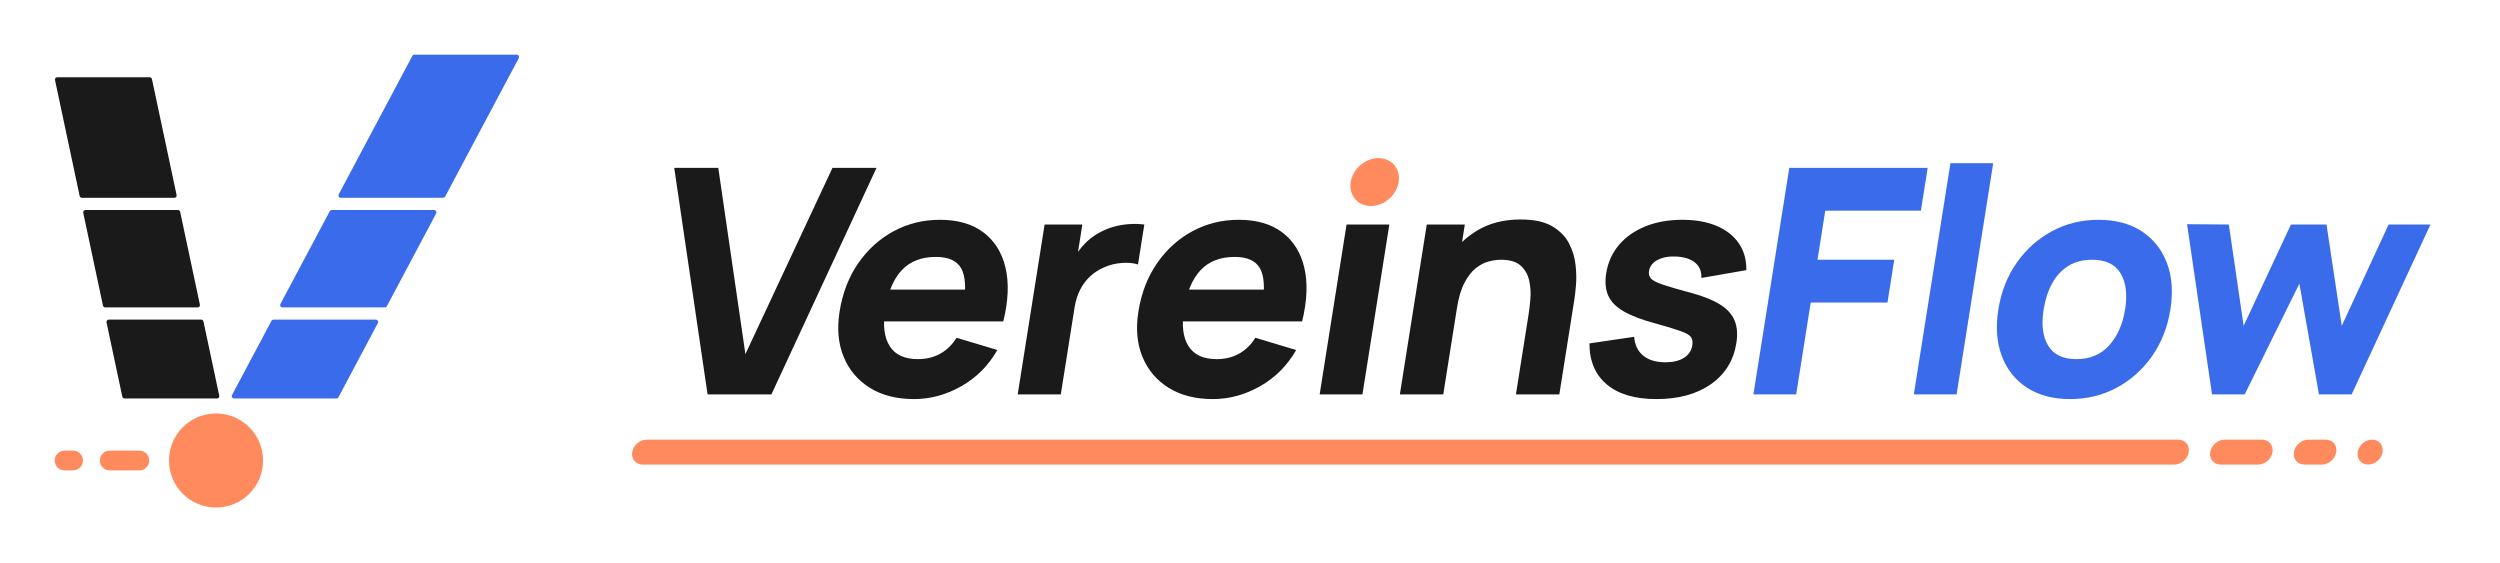
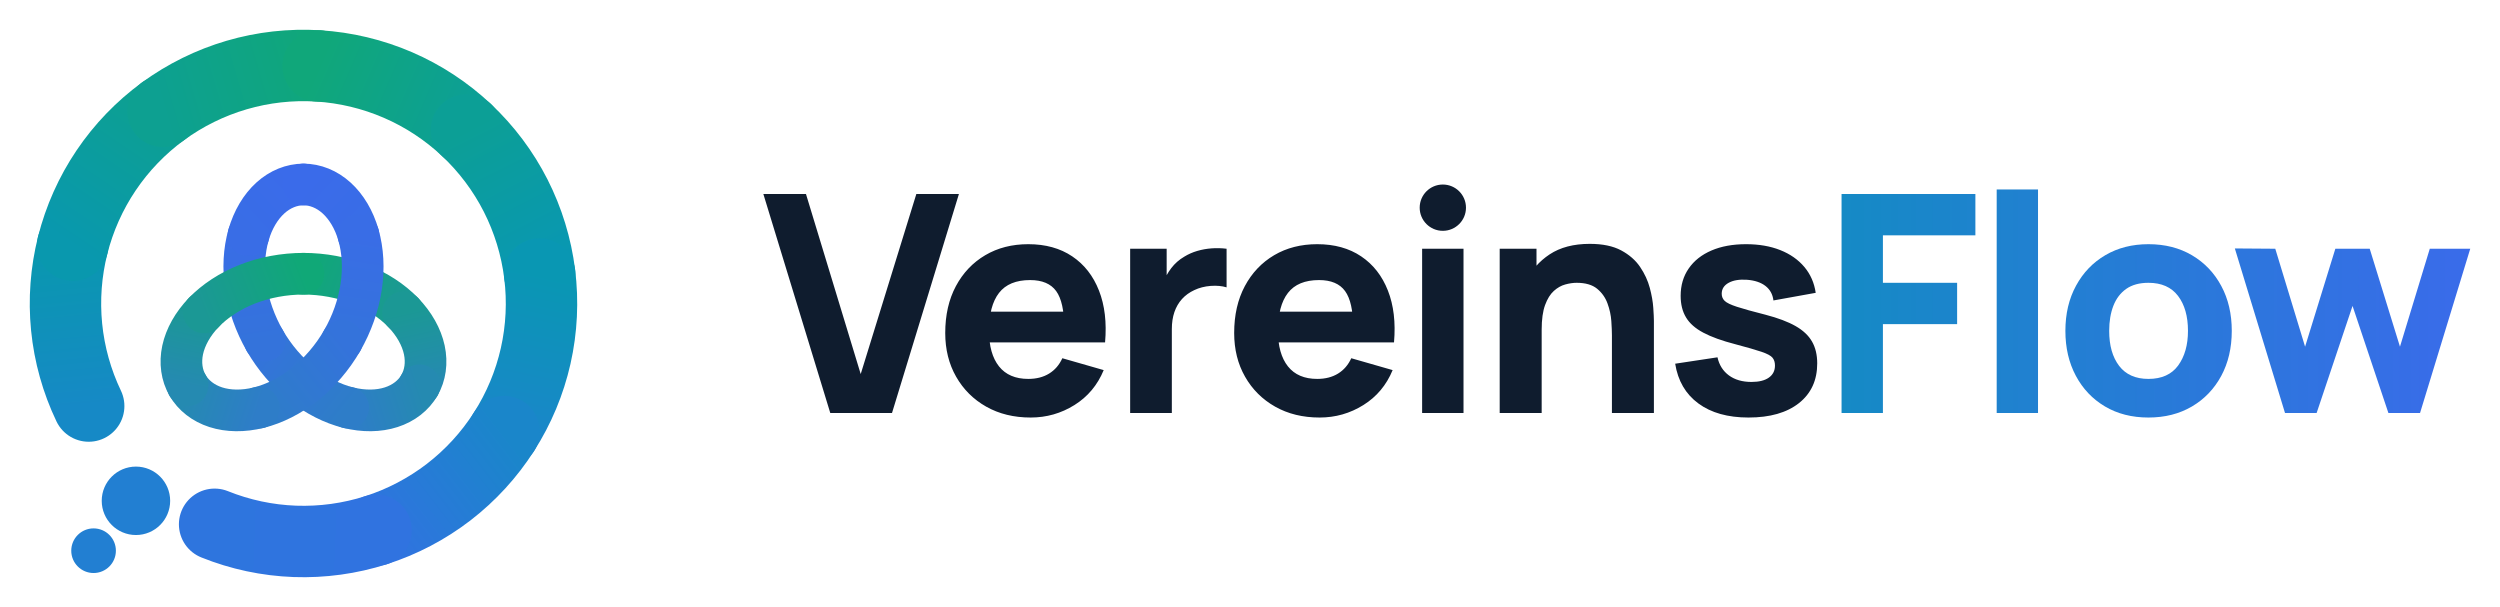
- <svg xmlns="http://www.w3.org/2000/svg" width="1325" height="298" viewBox="-28.8 -28.8 1324.7 297.6" role="img" aria-label="VereinsFlow – Bringt Vereinsarbeit in Fluss">
-   <g transform="translate(-40.62 53.08) scale(0.9969)">
-     <rect x="64.93" y="157.22" width="26.25" height="10.50" rx="5.25" fill="#FF8A5E" />
-     <rect x="40.93" y="157.22" width="15.00" height="10.50" rx="5.25" fill="#FF8A5E" />
-     <path d="M42.32 -40.00 L91.40 -40.00 L104.49 21.58 L55.41 21.58 Z" fill="#1A1A1A" stroke="#1A1A1A" stroke-width="2.5" stroke-linejoin="round" />
-     <path d="M57.33 30.58 L106.40 30.58 L116.87 79.84 L67.80 79.84 Z" fill="#1A1A1A" stroke="#1A1A1A" stroke-width="2.5" stroke-linejoin="round" />
-     <path d="M69.71 88.84 L118.78 88.84 L127.16 128.25 L78.09 128.25 Z" fill="#1A1A1A" stroke="#1A1A1A" stroke-width="2.5" stroke-linejoin="round" />
-     <path d="M286.49 -52.00 L232.13 -52.00 L193.00 21.58 L247.37 21.58 Z" fill="#3A6BEA" stroke="#3A6BEA" stroke-width="2.5" stroke-linejoin="round" />
-     <path d="M242.58 30.58 L188.22 30.58 L162.03 79.84 L216.39 79.84 Z" fill="#3A6BEA" stroke="#3A6BEA" stroke-width="2.5" stroke-linejoin="round" />
-     <path d="M211.60 88.84 L157.24 88.84 L136.29 128.25 L190.65 128.25 Z" fill="#3A6BEA" stroke="#3A6BEA" stroke-width="2.5" stroke-linejoin="round" />
-     <circle cx="126.68" cy="162.47" r="25.00" fill="#FF8A5E" />
+ <svg xmlns="http://www.w3.org/2000/svg" width="840.24" height="204" viewBox="0 0 840.24 204" role="img" aria-label="VereinsFlow">
+   <defs>
+     <linearGradient id="vfqb0" gradientUnits="userSpaceOnUse" x1="29.81" y1="136.47" x2="24.43" y2="82.43">
+       <stop offset="0" stop-color="#1689C6" />
+       <stop offset="1" stop-color="#0998AE" />
+     </linearGradient>
+     <linearGradient id="vfqb1" gradientUnits="userSpaceOnUse" x1="24.43" y1="82.43" x2="54.79" y2="37.41">
+       <stop offset="0" stop-color="#0998AE" />
+       <stop offset="1" stop-color="#0DA091" />
+     </linearGradient>
+     <linearGradient id="vfqb2" gradientUnits="userSpaceOnUse" x1="54.79" y1="37.41" x2="106.91" y2="22.15">
+       <stop offset="0" stop-color="#0DA091" />
+       <stop offset="1" stop-color="#10A77A" />
+     </linearGradient>
+     <linearGradient id="vfqb3" gradientUnits="userSpaceOnUse" x1="106.91" y1="22.15" x2="156.76" y2="43.68">
+       <stop offset="0" stop-color="#10A77A" />
+       <stop offset="1" stop-color="#0C9F96" />
+     </linearGradient>
+     <linearGradient id="vfqb4" gradientUnits="userSpaceOnUse" x1="156.76" y1="43.68" x2="181.38" y2="92.09">
+       <stop offset="0" stop-color="#0C9F96" />
+       <stop offset="1" stop-color="#0997B3" />
+     </linearGradient>
+     <linearGradient id="vfqb5" gradientUnits="userSpaceOnUse" x1="181.38" y1="92.09" x2="169.42" y2="145.06">
+       <stop offset="0" stop-color="#0997B3" />
+       <stop offset="1" stop-color="#1A86CA" />
+     </linearGradient>
+     <linearGradient id="vfqb6" gradientUnits="userSpaceOnUse" x1="169.42" y1="145.06" x2="126.4" y2="178.19">
+       <stop offset="0" stop-color="#1A86CA" />
+       <stop offset="1" stop-color="#3073E0" />
+     </linearGradient>
+     <linearGradient id="vfqb7" gradientUnits="userSpaceOnUse" x1="126.4" y1="178.19" x2="72.13" y2="176.21">
+       <stop offset="0" stop-color="#3073E0" />
+       <stop offset="1" stop-color="#2E75DE" />
+     </linearGradient>
+     <linearGradient id="vfqk0" gradientUnits="userSpaceOnUse" x1="102" y1="92" x2="135.48" y2="104.99">
+       <stop offset="0" stop-color="#10A877" />
+       <stop offset="1" stop-color="#1B9895" />
+     </linearGradient>
+     <linearGradient id="vfqk1" gradientUnits="userSpaceOnUse" x1="135.48" y1="104.99" x2="140.97" y2="129.5">
+       <stop offset="0" stop-color="#1B9895" />
+       <stop offset="1" stop-color="#258AB1" />
+     </linearGradient>
+     <linearGradient id="vfqk2" gradientUnits="userSpaceOnUse" x1="140.97" y1="129.5" x2="117" y2="137">
+       <stop offset="0" stop-color="#258AB1" />
+       <stop offset="1" stop-color="#2E7DC8" />
+     </linearGradient>
+     <linearGradient id="vfqk3" gradientUnits="userSpaceOnUse" x1="117" y1="137" x2="89.01" y2="114.5">
+       <stop offset="0" stop-color="#2E7DC8" />
+       <stop offset="1" stop-color="#3473DB" />
+     </linearGradient>
+     <linearGradient id="vfqk4" gradientUnits="userSpaceOnUse" x1="89.01" y1="114.5" x2="83.52" y2="79.01">
+       <stop offset="0" stop-color="#3473DB" />
+       <stop offset="1" stop-color="#396DE6" />
+     </linearGradient>
+     <linearGradient id="vfqk5" gradientUnits="userSpaceOnUse" x1="83.52" y1="79.01" x2="102" y2="62">
+       <stop offset="0" stop-color="#396DE6" />
+       <stop offset="1" stop-color="#3A6BEA" />
+     </linearGradient>
+     <linearGradient id="vfqk6" gradientUnits="userSpaceOnUse" x1="102" y1="62" x2="120.48" y2="79.01">
+       <stop offset="0" stop-color="#3A6BEA" />
+       <stop offset="1" stop-color="#396DE6" />
+     </linearGradient>
+     <linearGradient id="vfqk7" gradientUnits="userSpaceOnUse" x1="120.48" y1="79.01" x2="114.99" y2="114.5">
+       <stop offset="0" stop-color="#396DE6" />
+       <stop offset="1" stop-color="#3473DB" />
+     </linearGradient>
+     <linearGradient id="vfqk8" gradientUnits="userSpaceOnUse" x1="114.99" y1="114.5" x2="87" y2="137">
+       <stop offset="0" stop-color="#3473DB" />
+       <stop offset="1" stop-color="#2E7DC8" />
+     </linearGradient>
+     <linearGradient id="vfqk9" gradientUnits="userSpaceOnUse" x1="87" y1="137" x2="63.03" y2="129.5">
+       <stop offset="0" stop-color="#2E7DC8" />
+       <stop offset="1" stop-color="#258AB1" />
+     </linearGradient>
+     <linearGradient id="vfqk10" gradientUnits="userSpaceOnUse" x1="63.03" y1="129.5" x2="68.52" y2="104.99">
+       <stop offset="0" stop-color="#258AB1" />
+       <stop offset="1" stop-color="#1B9895" />
+     </linearGradient>
+     <linearGradient id="vfqk11" gradientUnits="userSpaceOnUse" x1="68.52" y1="104.99" x2="102" y2="92">
+       <stop offset="0" stop-color="#1B9895" />
+       <stop offset="1" stop-color="#10A877" />
+     </linearGradient>
+     <linearGradient id="vfqf" gradientUnits="userSpaceOnUse" x1="256.56" y1="0" x2="830.24" y2="0">
+       <stop offset="0" stop-color="#10A877" />
+       <stop offset="0.5" stop-color="#0895B8" />
+       <stop offset="1" stop-color="#3A6BEA" />
+     </linearGradient>
+   </defs>
+   <g fill="none" stroke-width="24" stroke-linecap="round">
+     <path d="M29.81 136.47C25.82 128.12 23.31 119.14 22.39 109.92C21.48 100.71 22.17 91.41 24.43 82.43" stroke="url(#vfqb0)" />
+     <path d="M24.43 82.43C26.69 73.46 30.5 64.94 35.67 57.27C40.85 49.59 47.32 42.87 54.79 37.41" stroke="url(#vfqb1)" />
+     <path d="M54.79 37.41C62.27 31.95 70.63 27.83 79.52 25.22C88.4 22.62 97.67 21.58 106.91 22.15" stroke="url(#vfqb2)" />
+     <path d="M106.91 22.15C116.15 22.72 125.22 24.89 133.72 28.56C142.22 32.23 150.02 37.35 156.76 43.68" stroke="url(#vfqb3)" />
+     <path d="M156.76 43.68C163.51 50.02 169.11 57.48 173.31 65.73C177.5 73.98 180.24 82.9 181.38 92.09" stroke="url(#vfqb4)" />
+     <path d="M181.38 92.09C182.53 101.27 182.07 110.59 180.04 119.62C178 128.65 174.41 137.26 169.42 145.06" stroke="url(#vfqb5)" />
+     <path d="M169.42 145.06C164.44 152.86 158.14 159.74 150.81 165.39C143.47 171.03 135.21 175.37 126.4 178.19" stroke="url(#vfqb6)" />
+     <path d="M126.4 178.19C117.58 181.01 108.34 182.28 99.09 181.95C89.84 181.61 80.72 179.67 72.13 176.21" stroke="url(#vfqb7)" />
  </g>
-   <g transform="translate(308.63 180.00)">
-     <g transform="skewX(-9)">
-       <path d="M37.5 0 0.83 -120H24.17L54.17 -21.33L84.67 -120H108L71.33 0ZM147.33 2.5Q133.5 2.5 122.96 -3.46Q112.42 -9.42 106.46 -19.88Q100.5 -30.33 100.5 -43.83Q100.5 -58.58 106.33 -69.5Q112.17 -80.42 122.42 -86.46Q132.67 -92.5 146 -92.5Q160.17 -92.5 170.08 -85.83Q180 -79.17 184.75 -67.08Q189.5 -55 188.08 -38.67H165.67V-47Q165.67 -60.75 161.29 -66.79Q156.92 -72.83 147 -72.83Q135.42 -72.83 129.96 -65.79Q124.5 -58.75 124.5 -45Q124.5 -32.42 129.96 -25.54Q135.42 -18.67 146 -18.67Q152.67 -18.67 157.42 -21.58Q162.17 -24.5 164.67 -30L187.33 -23.5Q182.25 -11.17 171.29 -4.33Q160.33 2.5 147.33 2.5ZM117.5 -38.67V-55.5H177.17V-38.67ZM201.83 0V-90H221.83V-68L219.67 -70.83Q221.42 -75.5 224.33 -79.33Q227.25 -83.17 231.5 -85.67Q234.75 -87.67 238.58 -88.79Q242.42 -89.92 246.5 -90.21Q250.58 -90.5 254.67 -90V-68.83Q250.92 -70 245.96 -69.63Q241 -69.25 237 -67.33Q233 -65.5 230.25 -62.46Q227.5 -59.42 226.08 -55.29Q224.67 -51.17 224.67 -46V0ZM305.67 2.5Q291.83 2.5 281.29 -3.46Q270.75 -9.42 264.79 -19.88Q258.83 -30.33 258.83 -43.83Q258.83 -58.58 264.67 -69.5Q270.5 -80.42 280.75 -86.46Q291 -92.5 304.33 -92.5Q318.5 -92.5 328.42 -85.83Q338.33 -79.17 343.08 -67.08Q347.83 -55 346.42 -38.67H324V-47Q324 -60.75 319.62 -66.79Q315.25 -72.83 305.33 -72.83Q293.75 -72.83 288.29 -65.79Q282.83 -58.75 282.83 -45Q282.83 -32.42 288.29 -25.54Q293.75 -18.67 304.33 -18.67Q311 -18.67 315.75 -21.58Q320.5 -24.5 323 -30L345.67 -23.5Q340.58 -11.17 329.62 -4.33Q318.67 2.5 305.67 2.5ZM275.83 -38.67V-55.5H335.5V-38.67ZM361.83 0V-90H384.5V0ZM465.83 0V-42.5Q465.83 -45.58 465.5 -50.38Q465.17 -55.17 463.42 -60Q461.67 -64.83 457.71 -68.08Q453.75 -71.33 446.5 -71.33Q443.58 -71.33 440.25 -70.42Q436.92 -69.5 434 -66.88Q431.08 -64.25 429.21 -59.17Q427.33 -54.08 427.33 -45.67L414.33 -51.83Q414.33 -62.5 418.67 -71.83Q423 -81.17 431.71 -86.92Q440.42 -92.67 453.67 -92.67Q464.25 -92.67 470.92 -89.08Q477.58 -85.5 481.29 -80Q485 -74.5 486.58 -68.54Q488.17 -62.58 488.5 -57.67Q488.83 -52.75 488.83 -50.5V0ZM404.33 0V-90H424.5V-60.17H427.33V0ZM540.67 2.5Q523.67 2.5 513.21 -5.21Q502.75 -12.92 500.5 -27L523.67 -30.5Q525.08 -24.17 529.96 -20.58Q534.83 -17 542.33 -17Q548.5 -17 551.83 -19.38Q555.17 -21.75 555.17 -26Q555.17 -28.67 553.83 -30.29Q552.5 -31.92 547.88 -33.5Q543.25 -35.08 533.5 -37.67Q522.5 -40.5 515.92 -44Q509.33 -47.5 506.42 -52.38Q503.5 -57.25 503.5 -64.17Q503.5 -72.83 507.92 -79.21Q512.33 -85.58 520.38 -89.04Q528.42 -92.5 539.33 -92.5Q549.92 -92.5 558.08 -89.25Q566.25 -86 571.29 -80Q576.33 -74 577.5 -65.83L554.33 -61.67Q553.75 -66.67 550 -69.58Q546.25 -72.5 539.83 -73Q533.58 -73.42 529.79 -71.33Q526 -69.25 526 -65.33Q526 -63 527.62 -61.42Q529.25 -59.83 534.38 -58.17Q539.5 -56.5 550 -53.83Q560.25 -51.17 566.46 -47.62Q572.67 -44.08 575.5 -39.12Q578.33 -34.17 578.33 -27.17Q578.33 -13.33 568.33 -5.42Q558.33 2.5 540.67 2.5Z" fill="#1A1A1A" />
-       <path d="M11.67 0V-120H85V-97.33H34.33V-71.33H75V-48.67H34.33V0ZM96.67 0V-122.5H119.33V0ZM179.83 2.5Q166.25 2.5 156 -3.58Q145.75 -9.67 140.04 -20.38Q134.33 -31.08 134.33 -45Q134.33 -59.08 140.17 -69.79Q146 -80.5 156.25 -86.5Q166.5 -92.5 179.83 -92.5Q193.42 -92.5 203.71 -86.42Q214 -80.33 219.75 -69.62Q225.5 -58.92 225.5 -45Q225.5 -31 219.71 -20.29Q213.92 -9.58 203.63 -3.54Q193.33 2.5 179.83 2.5ZM179.83 -18.67Q190.75 -18.67 196.13 -26.04Q201.5 -33.42 201.5 -45Q201.5 -57 196.04 -64.17Q190.58 -71.33 179.83 -71.33Q172.42 -71.33 167.67 -68Q162.92 -64.67 160.63 -58.75Q158.33 -52.83 158.33 -45Q158.33 -32.92 163.79 -25.79Q169.25 -18.67 179.83 -18.67ZM254.67 0 227.17 -90.17 249.33 -90 265.67 -36.33 282.25 -90H301.08L317.67 -36.33L334 -90H356.17L328.67 0H311.33L291.67 -58.67L272 0Z" transform="translate(580.00 0)" fill="#3A6BEA" />
-       <circle cx="373.17" cy="-112.50" r="12.69" fill="#FF8A5E" />
-       <rect x="2.40" y="24.00" width="824.80" height="13.20" rx="6.60" fill="#FF8A5E" />
-       <rect x="838.56" y="24.00" width="33.00" height="13.20" rx="6.60" fill="#FF8A5E" />
-       <rect x="882.91" y="24.00" width="22.44" height="13.20" rx="6.60" fill="#FF8A5E" />
-       <rect x="916.70" y="24.00" width="13.20" height="13.20" rx="6.60" fill="#FF8A5E" />
-     </g>
+   <circle cx="45.69" cy="168.32" r="11.5" fill="#227FD2" />
+   <circle cx="31.45" cy="185.09" r="7.5" fill="#227FD2" />
+   <g fill="none" stroke-width="14" stroke-linecap="round" stroke-linejoin="round">
+     <path d="M102 92C108.54 92 115.08 93.23 120.88 95.51C126.68 97.79 131.73 101.11 135.48 104.99" stroke="url(#vfqk0)" />
+     <path d="M135.48 104.99C139.23 108.87 141.68 113.3 142.61 117.61C143.53 121.92 142.93 126.1 140.97 129.5" stroke="url(#vfqk1)" />
+     <path d="M140.97 129.5C139.01 132.9 135.68 135.51 131.49 136.86C127.29 138.22 122.24 138.31 117 137" stroke="url(#vfqk2)" />
+     <path d="M117 137C111.76 135.69 106.36 132.98 101.49 129.1C96.62 125.22 92.28 120.17 89.01 114.5" stroke="url(#vfqk3)" />
+     <path d="M89.01 114.5C85.74 108.83 83.53 102.55 82.61 96.39C81.68 90.23 82.03 84.2 83.52 79.01" stroke="url(#vfqk4)" />
+     <path d="M83.52 79.01C85 73.82 87.61 69.49 90.88 66.53C94.15 63.57 98.07 62 102 62" stroke="url(#vfqk5)" />
+     <path d="M102 62C105.93 62 109.85 63.57 113.12 66.53C116.39 69.49 119 73.82 120.48 79.01" stroke="url(#vfqk6)" />
+     <path d="M120.48 79.01C121.97 84.2 122.32 90.23 121.39 96.39C120.47 102.55 118.26 108.83 114.99 114.5" stroke="url(#vfqk7)" />
+     <path d="M114.99 114.5C111.72 120.17 107.38 125.22 102.51 129.1C97.64 132.98 92.24 135.69 87 137" stroke="url(#vfqk8)" />
+     <path d="M87 137C81.76 138.31 76.71 138.22 72.51 136.86C68.32 135.51 64.99 132.9 63.03 129.5" stroke="url(#vfqk9)" />
+     <path d="M63.03 129.5C61.07 126.1 60.47 121.92 61.39 117.61C62.32 113.3 64.77 108.87 68.52 104.99" stroke="url(#vfqk10)" />
+     <path d="M68.52 104.99C72.27 101.11 77.32 97.79 83.12 95.51C88.92 93.23 95.46 92 102 92" stroke="url(#vfqk11)" />
  </g>
+   <path d="M279.05 138.8 256.56 65.2H270.88L289.28 125.72L307.98 65.2H322.29L299.8 138.8ZM346.41 140.33Q337.93 140.33 331.47 136.68Q325 133.02 321.35 126.61Q317.69 120.2 317.69 111.92Q317.69 102.87 321.27 96.17Q324.85 89.48 331.14 85.77Q337.42 82.07 345.6 82.07Q354.29 82.07 360.37 86.16Q366.45 90.24 369.36 97.66Q372.28 105.07 371.41 115.08H357.66V109.97Q357.66 101.54 354.98 97.84Q352.3 94.13 346.21 94.13Q339.11 94.13 335.76 98.45Q332.41 102.77 332.41 111.2Q332.41 118.92 335.76 123.14Q339.11 127.35 345.6 127.35Q349.69 127.35 352.6 125.56Q355.52 123.77 357.05 120.4L370.95 124.39Q367.83 131.95 361.11 136.14Q354.39 140.33 346.41 140.33ZM328.12 115.08V104.76H364.72V115.08ZM379.84 138.8V83.6H392.11V97.09L390.78 95.36Q391.86 92.49 393.64 90.14Q395.43 87.79 398.04 86.26Q400.03 85.03 402.38 84.34Q404.74 83.65 407.24 83.47Q409.74 83.29 412.25 83.6V96.58Q409.95 95.87 406.91 96.09Q403.86 96.33 401.41 97.5Q398.96 98.63 397.27 100.49Q395.58 102.36 394.71 104.89Q393.85 107.42 393.85 110.59V138.8ZM443.53 140.33Q435.04 140.33 428.58 136.68Q422.11 133.02 418.46 126.61Q414.8 120.2 414.8 111.92Q414.8 102.87 418.38 96.17Q421.96 89.48 428.24 85.77Q434.53 82.07 442.71 82.07Q451.4 82.07 457.48 86.16Q463.56 90.24 466.47 97.66Q469.39 105.07 468.52 115.08H454.77V109.97Q454.77 101.54 452.08 97.84Q449.4 94.13 443.32 94.13Q436.22 94.13 432.87 98.45Q429.52 102.77 429.52 111.2Q429.52 118.92 432.87 123.14Q436.22 127.35 442.71 127.35Q446.8 127.35 449.71 125.56Q452.62 123.77 454.16 120.4L468.06 124.39Q464.94 131.95 458.22 136.14Q451.5 140.33 443.53 140.33ZM425.23 115.08V104.76H461.82V115.08ZM477.97 138.8V83.6H491.88V138.8ZM541.76 138.8V112.73Q541.76 110.84 541.56 107.9Q541.36 104.96 540.28 102Q539.21 99.04 536.78 97.04Q534.35 95.05 529.9 95.05Q528.11 95.05 526.07 95.61Q524.03 96.17 522.24 97.78Q520.45 99.39 519.3 102.51Q518.15 105.63 518.15 110.79L510.17 107.01Q510.17 100.47 512.84 94.74Q515.49 89.02 520.83 85.49Q526.18 81.96 534.3 81.96Q540.79 81.96 544.88 84.16Q548.97 86.36 551.24 89.73Q553.52 93.11 554.49 96.76Q555.46 100.42 555.66 103.43Q555.87 106.45 555.87 107.83V138.8ZM504.04 138.8V83.6H516.41V101.9H518.15V138.8ZM587.66 140.33Q577.24 140.33 570.82 135.6Q564.4 130.88 563.02 122.24L577.24 120.09Q578.1 123.98 581.09 126.18Q584.08 128.37 588.68 128.37Q592.46 128.37 594.51 126.91Q596.56 125.46 596.56 122.85Q596.56 121.22 595.73 120.22Q594.92 119.22 592.08 118.25Q589.24 117.28 583.26 115.7Q576.52 113.96 572.48 111.81Q568.44 109.67 566.66 106.67Q564.86 103.69 564.86 99.44Q564.86 94.13 567.58 90.22Q570.28 86.31 575.22 84.19Q580.15 82.07 586.84 82.07Q593.34 82.07 598.34 84.06Q603.35 86.05 606.44 89.73Q609.53 93.41 610.25 98.42L596.04 100.98Q595.68 97.91 593.38 96.12Q591.08 94.33 587.15 94.03Q583.31 93.77 580.99 95.05Q578.66 96.33 578.66 98.73Q578.66 100.16 579.66 101.13Q580.66 102.1 583.8 103.12Q586.94 104.15 593.38 105.78Q599.67 107.42 603.48 109.59Q607.29 111.76 609.02 114.81Q610.76 117.84 610.76 122.14Q610.76 130.62 604.63 135.48Q598.49 140.33 587.66 140.33Z" fill="#0F1C2E" />
+   <circle cx="484.93" cy="69.8" r="7.78" fill="#0F1C2E" />
+   <path d="M618.94 138.8V65.2H663.92V79.1H632.84V95.05H657.78V108.95H632.84V138.8ZM671.08 138.8V63.67H684.97V138.8ZM722.08 140.33Q713.75 140.33 707.46 136.6Q701.18 132.87 697.68 126.3Q694.17 119.74 694.17 111.2Q694.17 102.56 697.76 96Q701.33 89.43 707.62 85.75Q713.9 82.07 722.08 82.07Q730.42 82.07 736.73 85.8Q743.04 89.53 746.56 96.1Q750.09 102.66 750.09 111.2Q750.09 119.79 746.54 126.36Q742.99 132.92 736.68 136.63Q730.36 140.33 722.08 140.33ZM722.08 127.35Q728.78 127.35 732.08 122.83Q735.37 118.3 735.37 111.2Q735.37 103.84 732.02 99.44Q728.67 95.05 722.08 95.05Q717.54 95.05 714.62 97.09Q711.71 99.14 710.3 102.77Q708.89 106.4 708.89 111.2Q708.89 118.61 712.24 122.98Q715.59 127.35 722.08 127.35ZM767.98 138.8 751.12 83.5 764.71 83.6 774.73 116.52 784.9 83.6H796.45L806.62 116.52L816.64 83.6H830.24L813.37 138.8H802.73L790.68 102.82L778.61 138.8Z" fill="url(#vfqf)" />
</svg>
